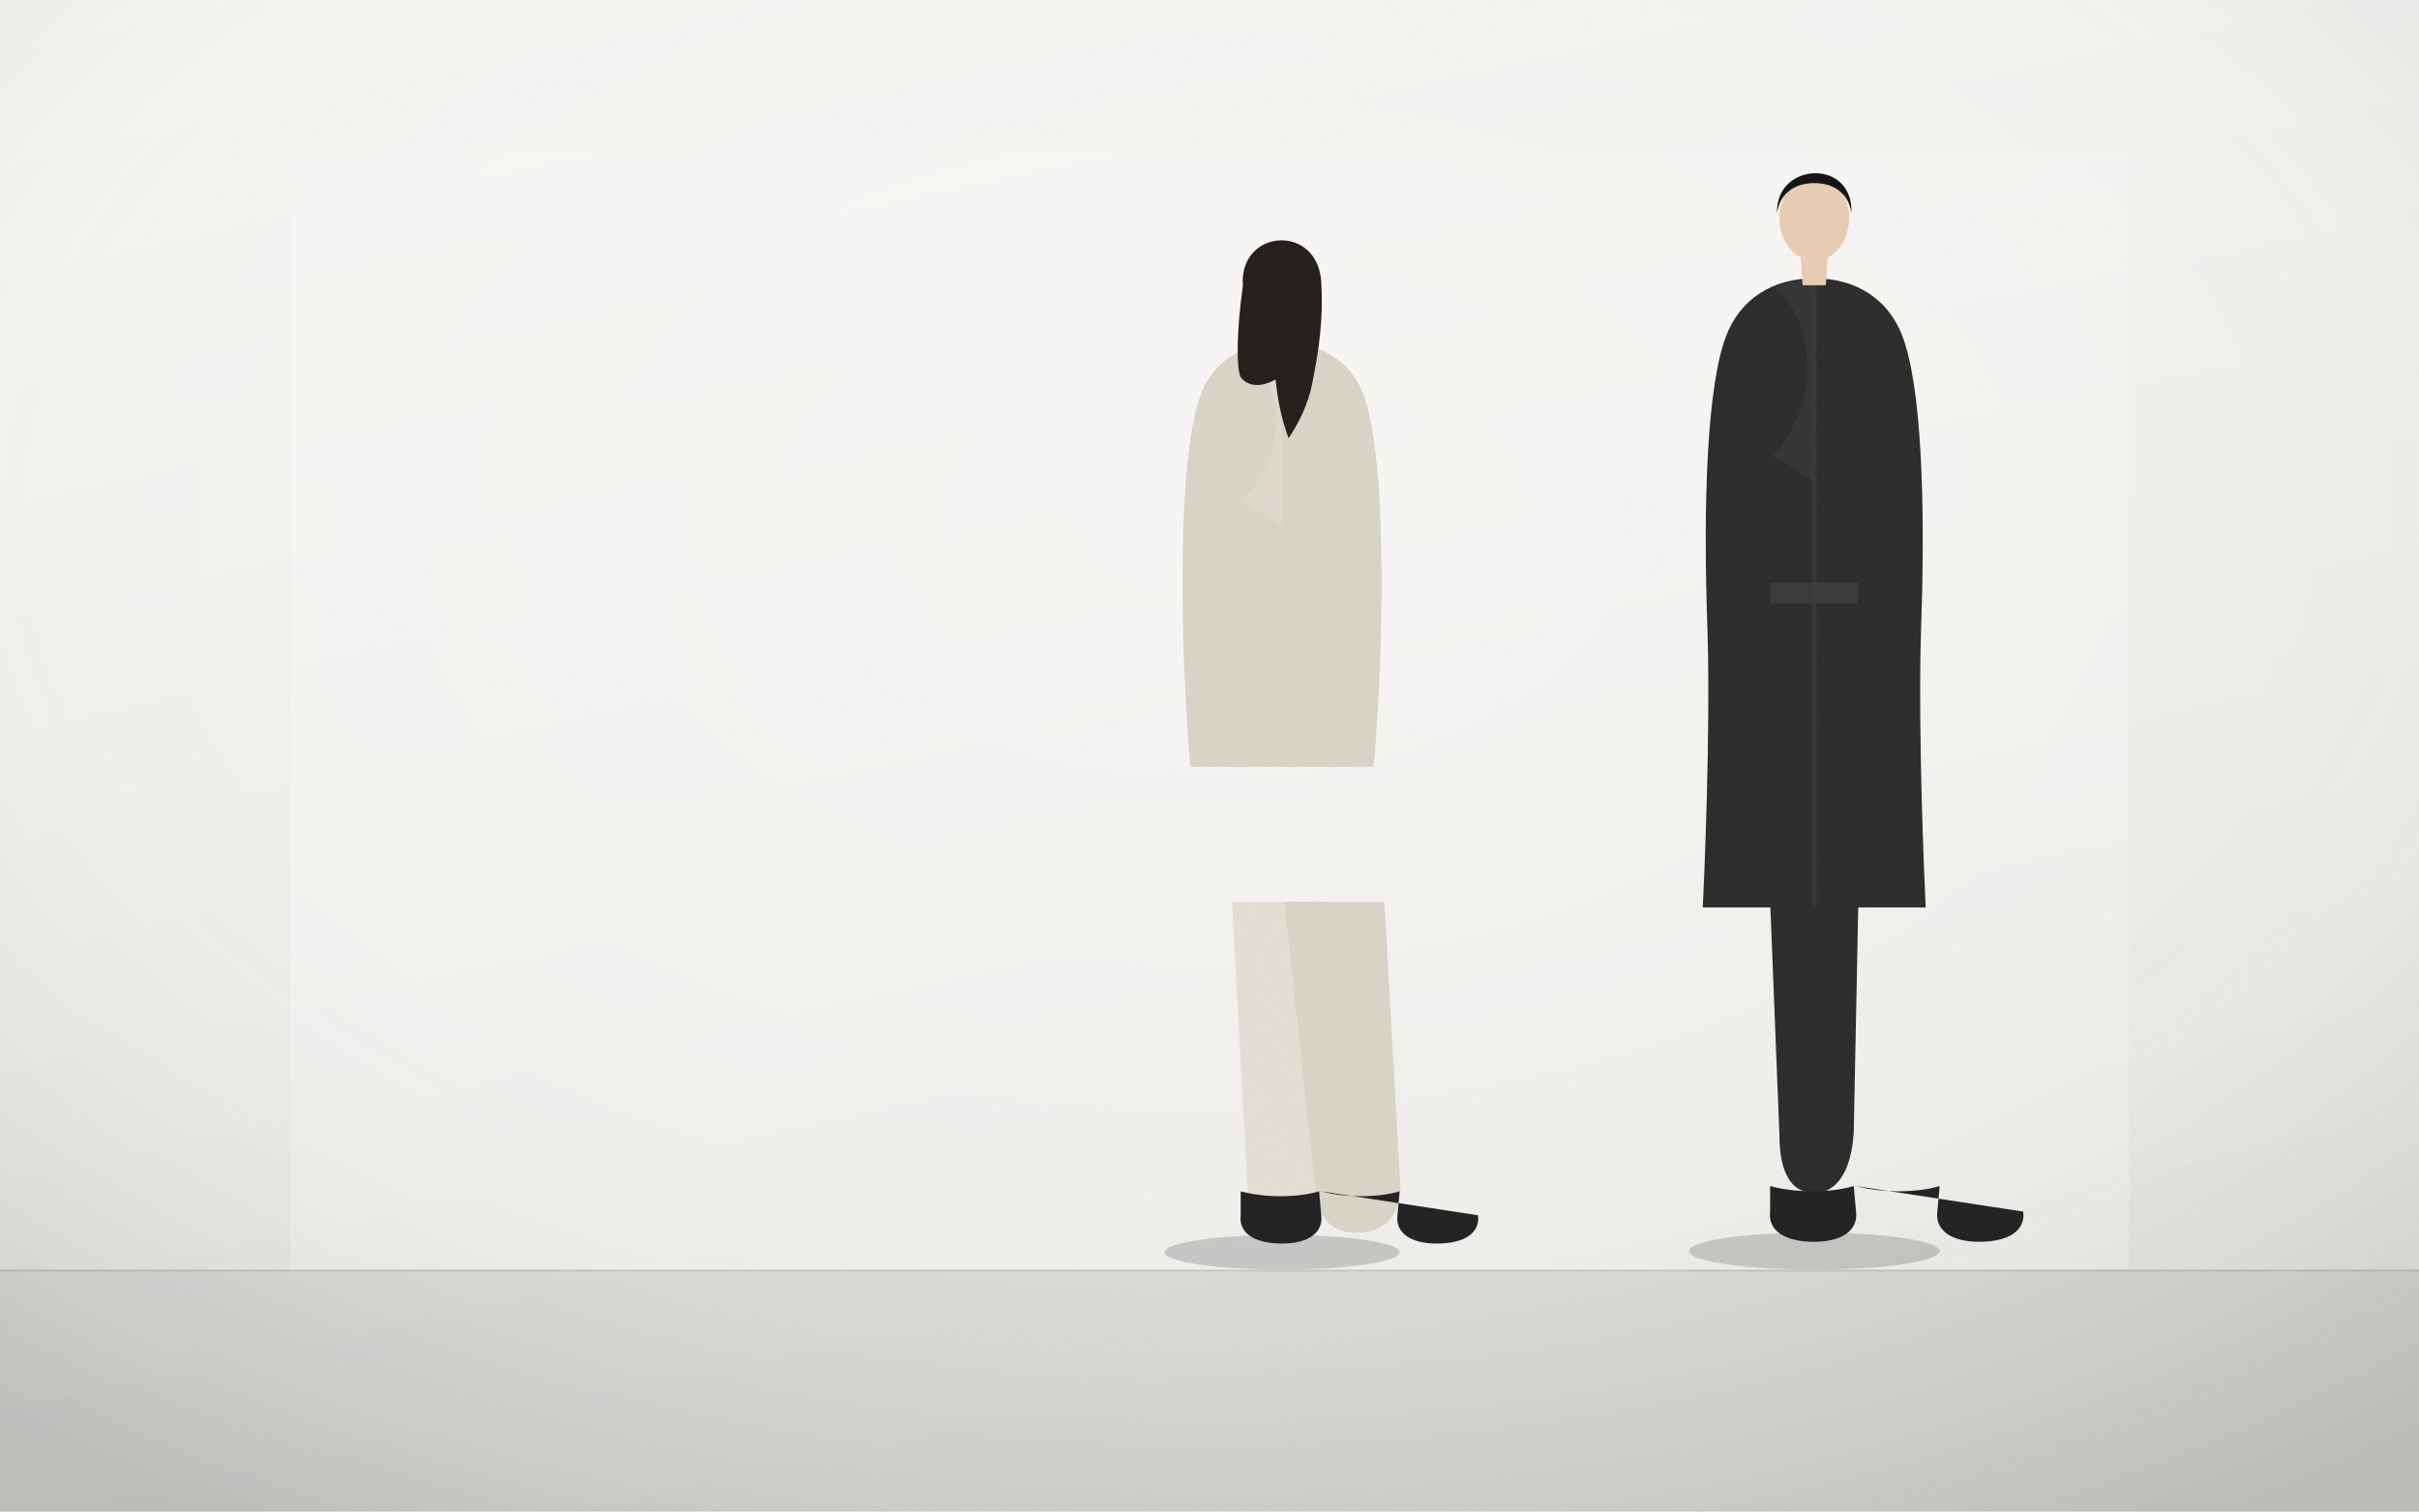
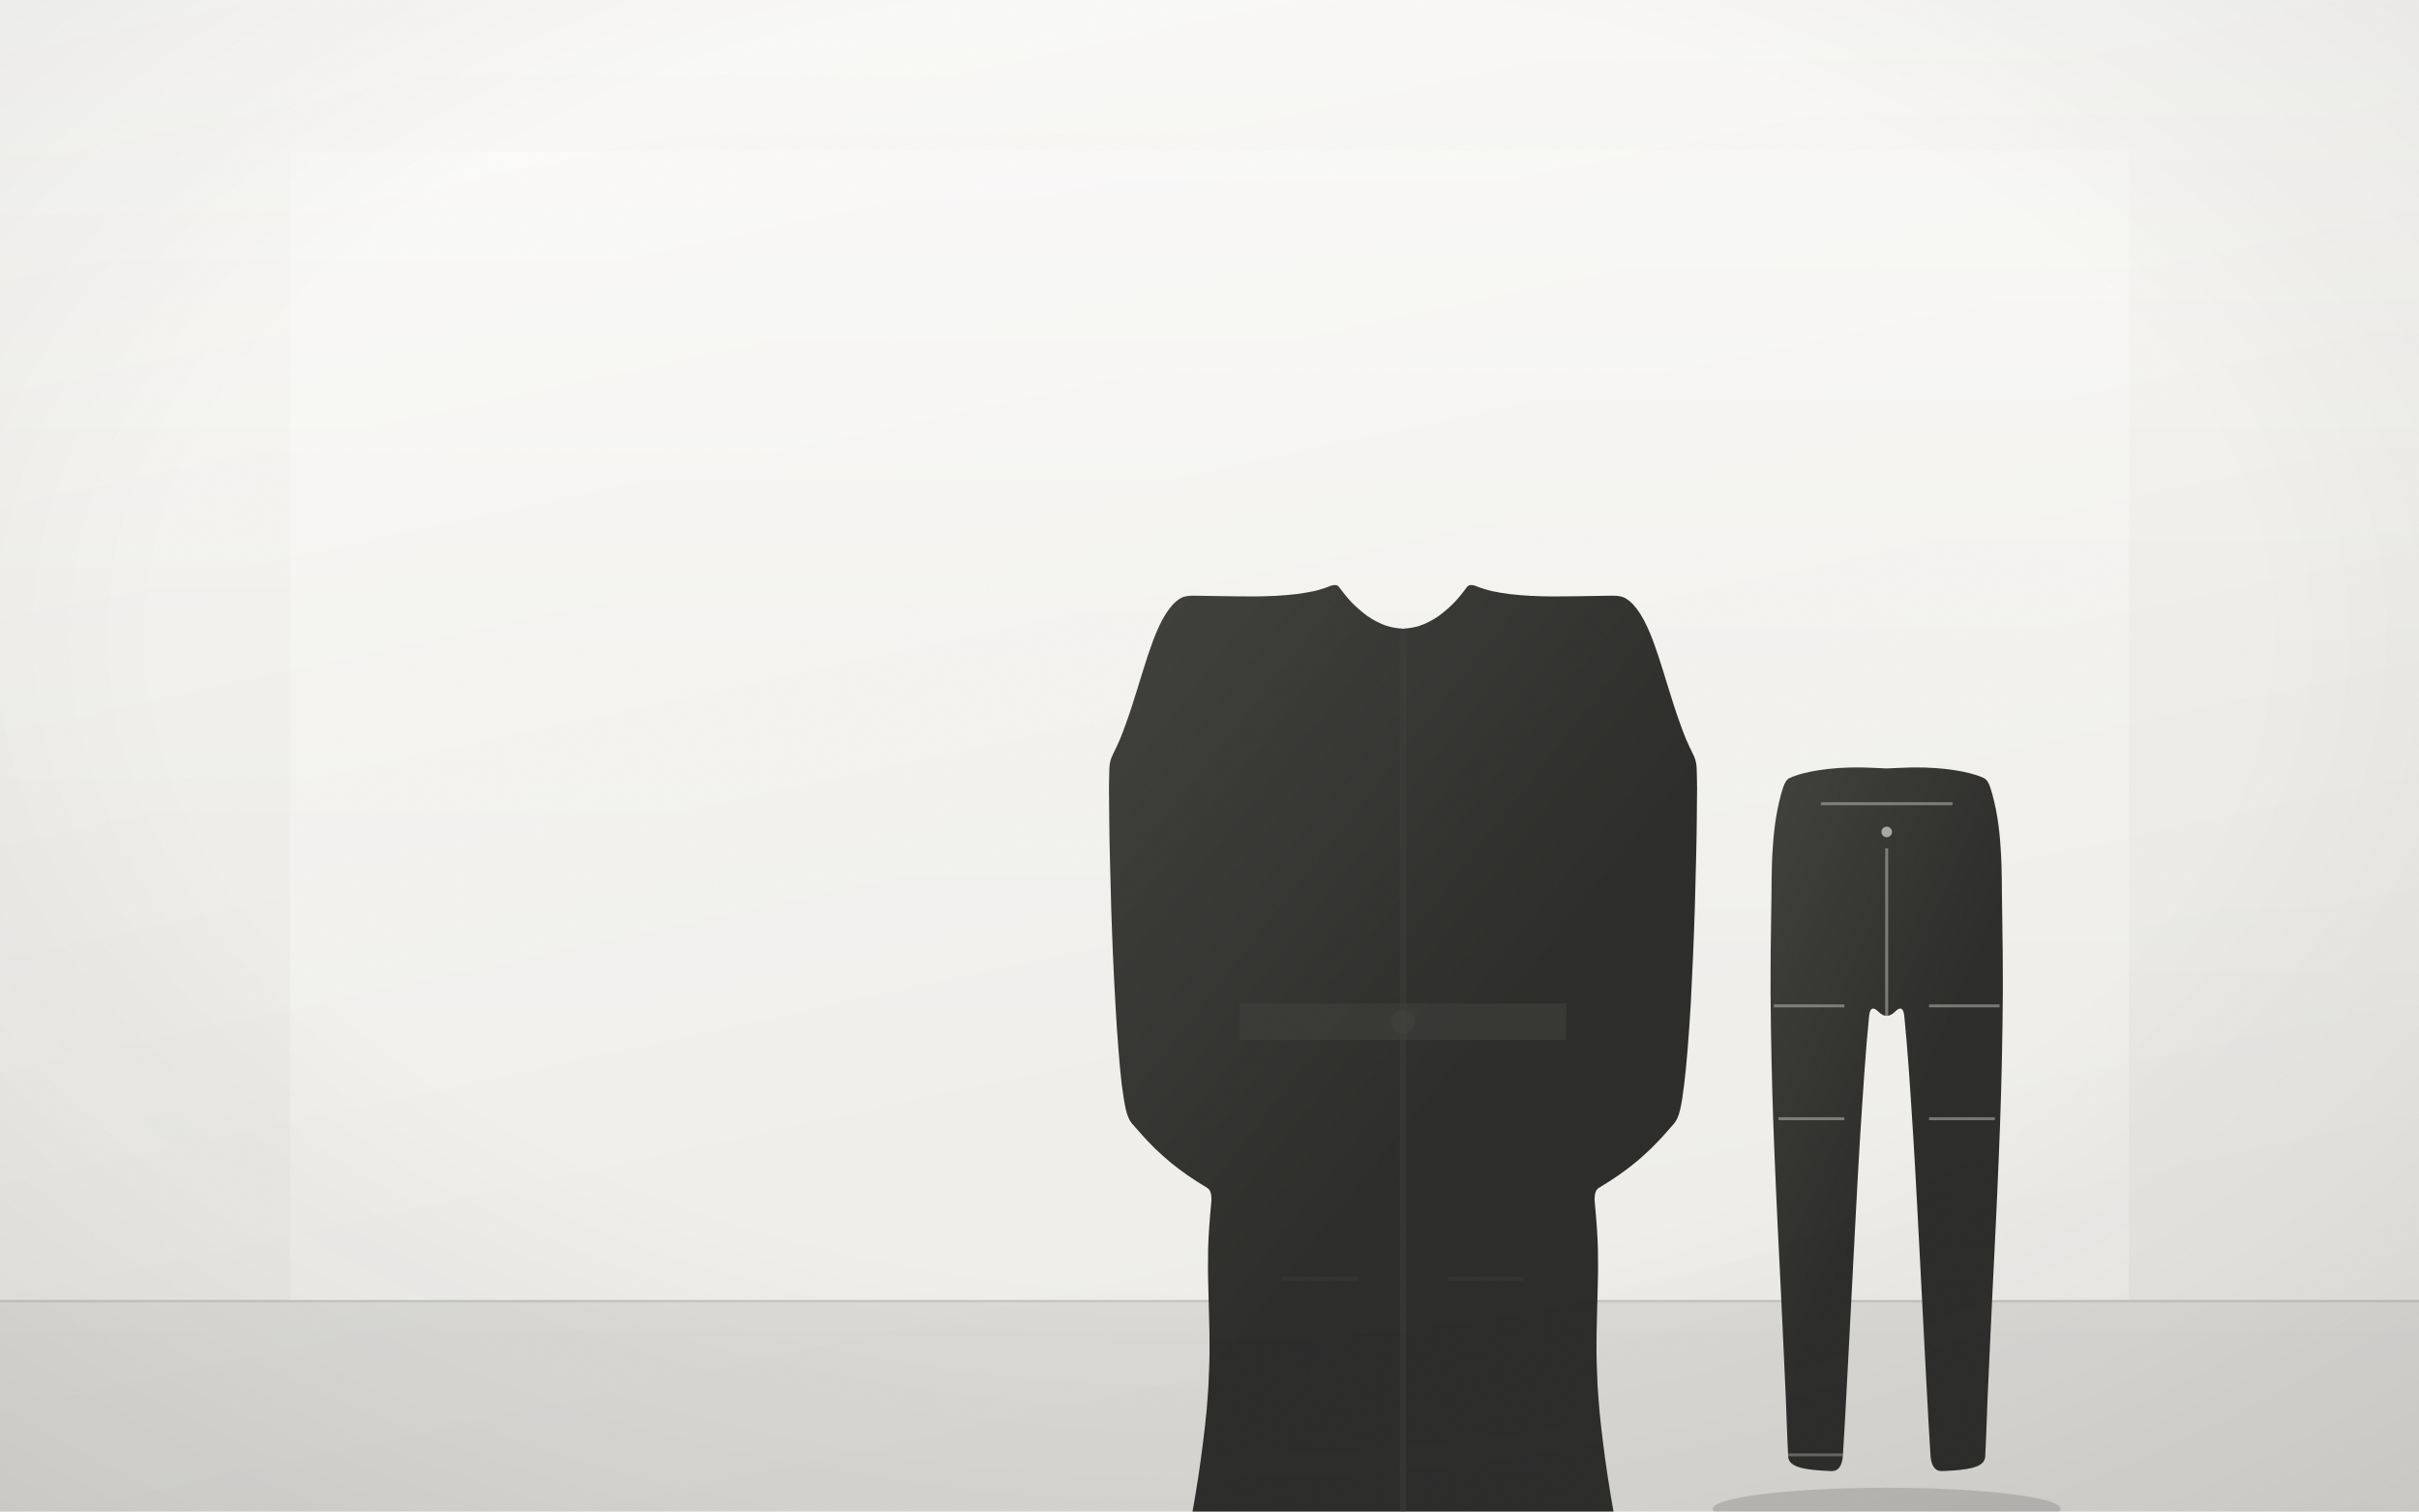
<svg xmlns="http://www.w3.org/2000/svg" viewBox="0 0 2000 1250" width="2000" height="1250" preserveAspectRatio="xMidYMid slice" role="img">
  <defs>
    <linearGradient id="bga41" x1="0" y1="0" x2="0.35" y2="1">
      <stop offset="0" stop-color="#F6F5F2" />
      <stop offset="1" stop-color="#E8E6E1" />
    </linearGradient>
-     <radialGradient id="lita41" cx="0.5" cy="0.34" r="0.78">
-       <stop offset="0" stop-color="#ffffff" stop-opacity="0.34" />
-       <stop offset="0.62" stop-color="#ffffff" stop-opacity="0.06" />
-       <stop offset="1" stop-color="#111111" stop-opacity="0.14" />
+     <linearGradient id="keya41" x1="0" y1="0" x2="0" y2="1">
+       <stop offset="0" stop-color="#ffffff" stop-opacity="0.5" />
+       <stop offset="0.45" stop-color="#ffffff" stop-opacity="0.1" />
+       <stop offset="1" stop-color="#ffffff" stop-opacity="0" />
+     </linearGradient>
+     <radialGradient id="viga41" cx="0.5" cy="0.42" r="0.78">
+       <stop offset="0.55" stop-color="#111111" stop-opacity="0" />
+       <stop offset="1" stop-color="#111111" stop-opacity="0.09" />
    </radialGradient>
-     <linearGradient id="faba41" x1="0.2" y1="0" x2="0.8" y2="1">
+     <linearGradient id="faba41" x1="0.12" y1="0" x2="0.88" y2="1">
      <stop offset="0" stop-color="#3E3E3B" />
+       <stop offset="0.55" stop-color="#2C2C2A" />
+       <stop offset="1" stop-color="#2C2C2A" />
+     </linearGradient>
+     <linearGradient id="figFIG" x1="0.1" y1="0" x2="0.9" y2="1">
+       <stop offset="0" stop-color="#3E3E3B" />
+       <stop offset="0.6" stop-color="#2C2C2A" />
      <stop offset="1" stop-color="#2C2C2A" />
    </linearGradient>
    <filter id="graina41" x="0" y="0" width="100%" height="100%">
      <feTurbulence type="fractalNoise" baseFrequency="0.85" numOctaves="3" stitchTiles="stitch" />
      <feColorMatrix type="saturate" values="0" />
      <feComponentTransfer>
        <feFuncA type="linear" slope="0.5" />
      </feComponentTransfer>
    </filter>
  </defs>
  <g id="art">
    <rect width="2000" height="1250" fill="url(#bga41)" />
-     <rect width="2000" height="1250" fill="url(#lita41)" />
-     <rect x="0" y="1050" width="2000" height="200" fill="#111111" opacity="0.07" />
-     <rect x="0" y="1050" width="2000" height="1.5" fill="#111111" opacity="0.12" />
-     <rect x="240" y="125" width="1520" height="925" fill="#ffffff" opacity="0.22" />
-     <g transform="translate(925.0 169.8) scale(0.9)">
-       <g>
-         <ellipse cx="150" cy="962" rx="108" ry="16" fill="#111111" opacity="0.18" />
-         <path fill="#E3DED3" d="M104 640h92l-4 250c-2 34-16 54-40 54-22 0-34-16-34-46z" />
-         <path fill="#D8D3C7" d="M152 640h92l14 250c4 34-10 54-40 54-24 0-38-16-38-46z" />
-         <path fill="#D8D3C7" d="M150 126c-34 0-62 16-74 46-16 40-20 138-16 250 2 44 4 76 6 94h168c2-18 4-50 6-94 4-112 0-210-16-250-12-30-40-46-74-46z" />
-         <path fill="#E3DED3" opacity="0.5" d="M150 126c-12 0-24 3-34 8 20 16 28 40 28 68s-14 52-32 70c16 8 30 16 38 22V126z" />
-         <path d="M138 100h24l-2 30h-20z" fill="#D8B294" />
-         <ellipse cx="150" cy="72" rx="30" ry="37" fill="#D8B294" />
-         <path fill="#241E1B" d="M114 74c-4-52 68-58 72-4 2 34-2 62-8 92-4 22-14 40-22 52-6-16-10-34-12-54-14 8-26 6-32-2-4-8-4-42 2-84z" />
-         <path fill="#222222" d="M112 906c22 6 52 6 72 0l2 22c2 16-12 26-36 26-26 0-40-10-38-26z" />
-         <path fill="#222222" d="M186 906c22 6 52 6 72 0l-2 22c-2 16 12 26 36 26 26 0 40-10 38-26z" />
+     <rect width="2000" height="1250" fill="url(#keya41)" />
+     <rect x="0" y="1075" width="2000" height="175" fill="#000000" opacity="0.055" />
+     <rect x="0" y="1075" width="2000" height="2" fill="#000000" opacity="0.1" />
+     <path fill="#ffffff" opacity="0.26" d="M240 1075 V125 H1760 V1075 Z" />
+     <g transform="translate(660.0 175.0) scale(1.250)">
+       <ellipse cx="400" cy="912" rx="148" ry="18" fill="#111111" opacity="0.16" />
+       <defs>
+         <clipPath id="cl29">
+           <path d="M400.0 276.0Q400.0 276.0 403.6 275.6Q407.2 275.2 410.7 274.1Q414.1 273.0 417.3 271.3Q420.5 269.7 423.5 267.6Q426.4 265.5 429.1 263.1Q431.8 260.8 434.2 258.3Q436.5 255.8 438.6 253.2Q440.6 250.7 442.3 248.4Q444.0 246.0 448.7 247.9Q453.4 249.8 459.0 251.1Q464.7 252.3 471.0 253.1Q477.4 253.8 484.2 254.2Q491.0 254.5 498.0 254.6Q505.0 254.6 511.9 254.5Q518.8 254.4 525.4 254.3Q532.0 254.1 538.0 254.1Q544.0 254.0 546.8 255.6Q549.6 257.2 552.1 259.8Q554.6 262.5 556.9 266.1Q559.1 269.6 561.2 274.0Q563.2 278.3 565.1 283.2Q566.9 288.1 568.7 293.4Q570.5 298.8 572.2 304.4Q574.0 310.0 575.7 315.7Q577.5 321.4 579.3 327.1Q581.1 332.8 583.1 338.2Q585.0 343.7 587.1 348.8Q589.3 353.9 591.6 358.5Q594.0 363.0 594.2 367.7Q594.4 372.4 594.5 381.5Q594.5 390.6 594.3 403.0Q594.2 415.5 593.8 430.2Q593.5 445.0 593.0 461.0Q592.5 477.0 591.8 493.2Q591.1 509.4 590.3 524.7Q589.4 540.0 588.3 553.4Q587.3 566.7 586.0 577.1Q584.8 587.4 583.4 593.7Q582.0 600.0 579.4 603.2Q576.7 606.3 574.1 609.2Q571.6 612.1 569.0 614.8Q566.5 617.4 564.0 619.9Q561.4 622.4 558.8 624.7Q556.3 627.0 553.6 629.2Q550.9 631.4 548.1 633.5Q545.3 635.6 542.3 637.7Q539.3 639.7 536.1 641.8Q532.9 643.8 529.5 645.9Q526.0 648.0 526.9 656.3Q527.7 664.5 528.2 671.9Q528.7 679.2 528.9 685.9Q529.0 692.5 529.0 698.7Q529.0 704.9 528.8 710.9Q528.7 716.8 528.5 722.8Q528.3 728.7 528.2 734.9Q528.0 741.0 528.0 747.6Q527.9 754.1 528.1 761.4Q528.3 768.6 528.7 776.7Q529.2 784.8 530.0 794.0Q530.9 803.2 532.2 813.7Q533.5 824.2 535.3 836.3Q537.1 848.3 539.6 862.2Q542.0 876.0 533.7 878.5Q525.3 880.9 517.3 883.0Q509.3 885.0 501.5 886.6Q493.8 888.3 486.4 889.5Q479.0 890.8 471.8 891.8Q464.7 892.8 457.8 893.4Q450.9 894.1 444.2 894.6Q437.6 895.1 431.1 895.4Q424.7 895.6 418.4 895.8Q412.2 895.9 406.1 896.0Q400.0 896.0 393.9 896.0Q387.8 895.9 381.6 895.8Q375.3 895.6 368.9 895.4Q362.4 895.1 355.8 894.6Q349.1 894.1 342.2 893.4Q335.3 892.8 328.2 891.8Q321.0 890.8 313.6 889.5Q306.2 888.3 298.5 886.6Q290.7 885.0 282.7 883.0Q274.7 880.9 266.3 878.5Q258.0 876.0 260.4 862.2Q262.9 848.3 264.7 836.3Q266.5 824.2 267.8 813.7Q269.1 803.2 270.0 794.0Q270.8 784.8 271.3 776.7Q271.7 768.6 271.9 761.4Q272.1 754.1 272.0 747.6Q272.0 741.0 271.8 734.9Q271.7 728.7 271.5 722.8Q271.3 716.8 271.2 710.9Q271.0 704.9 271.0 698.7Q271.0 692.5 271.1 685.9Q271.3 679.2 271.8 671.9Q272.3 664.5 273.1 656.3Q274.0 648.0 270.5 645.9Q267.1 643.8 263.9 641.8Q260.7 639.7 257.7 637.7Q254.7 635.6 251.9 633.5Q249.1 631.4 246.4 629.2Q243.8 627.0 241.2 624.7Q238.6 622.4 236.0 619.9Q233.5 617.4 231.0 614.8Q228.4 612.1 225.9 609.2Q223.3 606.3 220.6 603.2Q218.0 600.0 216.6 593.7Q215.2 587.4 213.9 577.1Q212.7 566.7 211.7 553.4Q210.6 540.0 209.8 524.7Q208.9 509.4 208.2 493.2Q207.5 477.0 207.0 461.0Q206.5 445.0 206.2 430.2Q205.8 415.5 205.7 403.0Q205.5 390.6 205.5 381.5Q205.6 372.4 205.8 367.7Q206.0 363.0 208.4 358.5Q210.7 353.9 212.9 348.8Q215.0 343.7 216.9 338.2Q218.9 332.8 220.7 327.1Q222.5 321.4 224.3 315.7Q226.0 310.0 227.8 304.4Q229.5 298.8 231.3 293.4Q233.1 288.1 234.9 283.2Q236.8 278.3 238.8 274.0Q240.9 269.6 243.1 266.1Q245.4 262.5 247.9 259.8Q250.4 257.2 253.2 255.6Q256.0 254.0 262.0 254.1Q268.0 254.1 274.6 254.3Q281.2 254.4 288.1 254.5Q295.0 254.6 302.0 254.6Q309.0 254.5 315.8 254.2Q322.6 253.8 329.0 253.1Q335.3 252.3 341.0 251.1Q346.6 249.8 351.3 247.9Q356.0 246.0 357.7 248.4Q359.4 250.7 361.4 253.2Q363.5 255.8 365.8 258.3Q368.2 260.8 370.9 263.1Q373.6 265.5 376.5 267.6Q379.5 269.7 382.7 271.3Q385.9 273.0 389.3 274.1Q392.8 275.2 396.4 275.6Z" />
+         </clipPath>
+       </defs>
+       <path fill="url(#faba41)" d="M400.0 276.0Q400.0 276.0 403.6 275.6Q407.2 275.2 410.7 274.1Q414.1 273.0 417.3 271.3Q420.5 269.7 423.5 267.6Q426.4 265.5 429.1 263.1Q431.8 260.8 434.2 258.3Q436.5 255.8 438.6 253.2Q440.6 250.7 442.3 248.4Q444.0 246.0 448.7 247.9Q453.4 249.8 459.0 251.1Q464.7 252.3 471.0 253.1Q477.4 253.8 484.2 254.2Q491.0 254.5 498.0 254.6Q505.0 254.6 511.9 254.5Q518.8 254.4 525.4 254.3Q532.0 254.1 538.0 254.1Q544.0 254.0 546.8 255.6Q549.6 257.2 552.1 259.8Q554.6 262.5 556.9 266.1Q559.1 269.6 561.2 274.0Q563.2 278.3 565.1 283.2Q566.9 288.1 568.7 293.4Q570.5 298.8 572.2 304.4Q574.0 310.0 575.7 315.7Q577.5 321.4 579.3 327.1Q581.1 332.8 583.1 338.2Q585.0 343.7 587.1 348.8Q589.3 353.9 591.6 358.5Q594.0 363.0 594.2 367.7Q594.4 372.4 594.5 381.5Q594.5 390.6 594.3 403.0Q594.2 415.5 593.8 430.2Q593.5 445.0 593.0 461.0Q592.5 477.0 591.8 493.2Q591.1 509.4 590.3 524.7Q589.4 540.0 588.3 553.4Q587.3 566.7 586.0 577.1Q584.8 587.4 583.4 593.7Q582.0 600.0 579.4 603.2Q576.7 606.3 574.1 609.2Q571.6 612.1 569.0 614.8Q566.5 617.4 564.0 619.9Q561.4 622.4 558.8 624.7Q556.3 627.0 553.6 629.2Q550.9 631.4 548.1 633.5Q545.3 635.6 542.3 637.7Q539.3 639.7 536.1 641.8Q532.9 643.8 529.5 645.9Q526.0 648.0 526.9 656.3Q527.7 664.5 528.2 671.9Q528.7 679.2 528.9 685.9Q529.0 692.5 529.0 698.7Q529.0 704.9 528.8 710.9Q528.7 716.8 528.5 722.8Q528.3 728.7 528.2 734.9Q528.0 741.0 528.0 747.6Q527.9 754.1 528.1 761.4Q528.3 768.6 528.7 776.7Q529.2 784.8 530.0 794.0Q530.9 803.2 532.2 813.7Q533.5 824.2 535.3 836.3Q537.1 848.3 539.6 862.2Q542.0 876.0 533.7 878.5Q525.3 880.9 517.3 883.0Q509.3 885.0 501.5 886.6Q493.8 888.3 486.4 889.5Q479.0 890.8 471.8 891.8Q464.7 892.8 457.8 893.4Q450.9 894.1 444.2 894.6Q437.6 895.1 431.1 895.4Q424.7 895.6 418.4 895.8Q412.2 895.9 406.1 896.0Q400.0 896.0 393.9 896.0Q387.8 895.9 381.6 895.8Q375.3 895.6 368.9 895.4Q362.4 895.1 355.8 894.6Q349.1 894.1 342.2 893.4Q335.3 892.8 328.2 891.8Q321.0 890.8 313.6 889.5Q306.2 888.3 298.5 886.6Q290.7 885.0 282.7 883.0Q274.7 880.9 266.3 878.5Q258.0 876.0 260.4 862.2Q262.9 848.3 264.7 836.3Q266.5 824.2 267.8 813.7Q269.1 803.2 270.0 794.0Q270.8 784.8 271.3 776.7Q271.7 768.6 271.9 761.4Q272.1 754.1 272.0 747.6Q272.0 741.0 271.8 734.9Q271.7 728.7 271.5 722.8Q271.3 716.8 271.2 710.9Q271.0 704.9 271.0 698.7Q271.0 692.5 271.1 685.9Q271.3 679.2 271.8 671.9Q272.3 664.5 273.1 656.3Q274.0 648.0 270.5 645.9Q267.1 643.8 263.9 641.8Q260.7 639.7 257.7 637.7Q254.7 635.6 251.9 633.5Q249.1 631.4 246.4 629.2Q243.8 627.0 241.2 624.7Q238.6 622.4 236.0 619.9Q233.5 617.4 231.0 614.8Q228.4 612.1 225.9 609.2Q223.3 606.3 220.6 603.2Q218.0 600.0 216.6 593.7Q215.2 587.4 213.9 577.1Q212.7 566.7 211.7 553.4Q210.6 540.0 209.8 524.7Q208.9 509.4 208.2 493.2Q207.5 477.0 207.0 461.0Q206.5 445.0 206.2 430.2Q205.8 415.5 205.7 403.0Q205.5 390.6 205.5 381.5Q205.6 372.4 205.8 367.7Q206.0 363.0 208.4 358.5Q210.7 353.9 212.9 348.8Q215.0 343.7 216.9 338.2Q218.9 332.8 220.7 327.1Q222.5 321.4 224.3 315.7Q226.0 310.0 227.8 304.4Q229.5 298.8 231.3 293.4Q233.1 288.1 234.9 283.2Q236.8 278.3 238.8 274.0Q240.9 269.6 243.1 266.1Q245.4 262.5 247.9 259.8Q250.4 257.2 253.2 255.6Q256.0 254.0 262.0 254.1Q268.0 254.1 274.6 254.3Q281.2 254.4 288.1 254.5Q295.0 254.6 302.0 254.6Q309.0 254.5 315.8 254.2Q322.6 253.8 329.0 253.1Q335.3 252.3 341.0 251.1Q346.6 249.8 351.3 247.9Q356.0 246.0 357.7 248.4Q359.4 250.7 361.4 253.2Q363.5 255.8 365.8 258.3Q368.2 260.8 370.9 263.1Q373.6 265.5 376.5 267.6Q379.5 269.7 382.7 271.3Q385.9 273.0 389.3 274.1Q392.8 275.2 396.4 275.6Z" />
+       <g clip-path="url(#cl29)">
+         <path fill="none" stroke="#3E3E3B" stroke-width="4" opacity="0.5" d="M400 264v624" />
+         <rect x="292" y="524" width="216" height="24" fill="#3E3E3B" opacity="0.6" />
+         <g fill="#3E3E3B" opacity="0.8">
+           <circle cx="400" cy="536" r="8" />
+         </g>
+         <path fill="none" stroke="#3E3E3B" stroke-width="3" opacity="0.32" d="M320 706h50M430 706h50" />
      </g>
    </g>
-     <g transform="translate(1356.0 111.1) scale(0.96)">
-       <g>
-         <ellipse cx="150" cy="962" rx="108" ry="16" fill="#111111" opacity="0.18" />
-         <path fill="#2C2C2A" d="M112 660h76l-4 200c-2 32-14 52-34 52-20 0-30-18-30-50z" />
-         <path fill="#2C2C2A" d="M150 124c-36 0-64 18-76 50-16 42-20 140-16 252 2 56 0 156-4 240h192c-4-84-6-184-4-240 4-112 0-210-16-252-12-32-40-50-76-50z" />
-         <path fill="#3E3E3B" opacity="0.5" d="M150 124c-12 0-24 3-34 9 20 16 28 40 28 70s-12 54-30 74c14 8 26 16 36 22V124z" />
-         <path fill="none" stroke="#3E3E3B" stroke-width="4" opacity="0.6" d="M150 130v536" />
-         <rect x="112" y="386" width="76" height="18" fill="#3E3E3B" opacity="0.75" />
-         <path d="M138 100h24l-2 30h-20z" fill="#E8CBB2" />
-         <ellipse cx="150" cy="72" rx="30" ry="37" fill="#E8CBB2" />
-         <path fill="#151312" d="M118 68c-2-44 66-48 64 0-2-16-14-26-32-26s-30 10-32 26z" />
-         <path fill="#222222" d="M112 906c22 6 52 6 72 0l2 22c2 16-12 26-36 26-26 0-40-10-38-26z" />
-         <path fill="#222222" d="M186 906c22 6 52 6 72 0l-2 22c-2 16 12 26 36 26 26 0 40-10 38-26z" />
+     <g transform="translate(1171.1 375.0) scale(0.972)">
+       <ellipse cx="400" cy="898" rx="148" ry="18" fill="#111111" opacity="0.16" />
+       <defs>
+         <clipPath id="cl30">
+           <path d="M400.0 268.0Q400.0 268.0 411.1 267.5Q422.2 266.9 431.9 267.2Q441.5 267.5 449.6 268.4Q457.7 269.3 464.2 270.6Q470.7 271.9 475.4 273.4Q480.1 274.9 483.1 276.4Q486.0 278.0 488.0 283.9Q490.0 289.8 491.4 296.1Q492.9 302.4 494.0 309.0Q495.1 315.5 495.8 322.3Q496.5 329.0 496.9 335.7Q497.4 342.5 497.6 349.0Q497.8 355.6 497.9 361.9Q498.0 368.2 498.0 374.1Q498.0 380.0 498.3 395.7Q498.6 411.4 498.7 426.6Q498.8 441.9 498.8 456.7Q498.7 471.6 498.5 486.2Q498.3 500.7 498.0 515.0Q497.7 529.4 497.3 543.5Q496.9 557.6 496.4 571.7Q495.9 585.7 495.3 599.7Q494.8 613.8 494.1 627.8Q493.5 641.8 492.8 656.0Q492.1 670.1 491.4 684.5Q490.7 698.8 490.0 713.3Q489.3 727.9 488.6 742.8Q487.9 757.7 487.2 772.9Q486.5 788.2 485.8 803.9Q485.2 819.6 484.6 835.8Q484.0 852.0 483.8 853.9Q483.5 855.8 482.5 857.5Q481.4 859.2 479.1 860.6Q476.8 862.0 472.7 863.1Q468.6 864.1 462.3 864.8Q456.0 865.5 447.0 865.8Q438.0 866.0 437.2 851.8Q436.3 837.6 435.5 822.9Q434.7 808.2 433.9 793.1Q433.1 778.0 432.3 762.7Q431.5 747.4 430.7 731.9Q429.9 716.5 429.1 701.1Q428.3 685.6 427.5 670.3Q426.8 655.0 425.9 639.9Q425.1 624.9 424.3 610.2Q423.5 595.4 422.6 581.2Q421.7 567.0 420.8 553.4Q419.9 539.8 419.0 526.9Q418.1 514.1 417.1 502.1Q416.1 490.1 415.0 479.0Q414.0 468.0 407.0 475.0Q400.0 482.0 393.0 475.0Q386.0 468.0 385.0 479.0Q383.9 490.1 382.9 502.1Q381.9 514.1 381.0 526.9Q380.1 539.8 379.2 553.4Q378.3 567.0 377.4 581.2Q376.5 595.4 375.7 610.2Q374.9 624.9 374.1 639.9Q373.3 655.0 372.5 670.3Q371.7 685.6 370.9 701.1Q370.1 716.5 369.3 731.9Q368.5 747.4 367.7 762.7Q366.9 778.0 366.1 793.1Q365.3 808.2 364.5 822.9Q363.7 837.6 362.8 851.8Q362.0 866.0 353.0 865.8Q344.0 865.5 337.7 864.8Q331.4 864.1 327.3 863.1Q323.3 862.0 320.9 860.6Q318.6 859.2 317.5 857.5Q316.5 855.8 316.2 853.9Q316.0 852.0 315.4 835.8Q314.8 819.6 314.2 803.9Q313.5 788.2 312.8 772.9Q312.1 757.7 311.4 742.8Q310.7 727.9 310.0 713.3Q309.3 698.8 308.6 684.5Q307.9 670.1 307.2 656.0Q306.5 641.8 305.9 627.8Q305.3 613.8 304.7 599.7Q304.1 585.7 303.6 571.7Q303.1 557.6 302.7 543.5Q302.3 529.4 302.0 515.0Q301.7 500.7 301.5 486.2Q301.3 471.6 301.2 456.7Q301.2 441.9 301.3 426.6Q301.4 411.4 301.7 395.7Q302.0 380.0 302.0 374.1Q302.0 368.2 302.1 361.9Q302.2 355.6 302.4 349.0Q302.6 342.5 303.1 335.7Q303.5 329.0 304.2 322.3Q304.9 315.5 306.0 309.0Q307.1 302.4 308.6 296.1Q310.0 289.8 312.0 283.9Q314.0 278.0 316.9 276.4Q319.9 274.9 324.6 273.4Q329.3 271.9 335.8 270.6Q342.3 269.3 350.4 268.4Q358.5 267.5 368.1 267.2Q377.8 266.9 388.9 267.5Z" />
+         </clipPath>
+       </defs>
+       <path fill="url(#faba41)" d="M400.0 268.0Q400.0 268.0 411.1 267.5Q422.2 266.9 431.9 267.2Q441.5 267.5 449.6 268.4Q457.7 269.3 464.2 270.6Q470.7 271.9 475.4 273.4Q480.1 274.9 483.1 276.4Q486.0 278.0 488.0 283.9Q490.0 289.8 491.4 296.1Q492.9 302.4 494.0 309.0Q495.1 315.5 495.8 322.3Q496.5 329.0 496.9 335.7Q497.4 342.5 497.6 349.0Q497.8 355.6 497.9 361.9Q498.0 368.2 498.0 374.1Q498.0 380.0 498.3 395.7Q498.6 411.4 498.7 426.6Q498.8 441.9 498.8 456.7Q498.7 471.6 498.5 486.2Q498.3 500.7 498.0 515.0Q497.7 529.4 497.3 543.5Q496.9 557.6 496.4 571.7Q495.9 585.7 495.3 599.7Q494.8 613.8 494.1 627.8Q493.5 641.8 492.8 656.0Q492.1 670.1 491.4 684.5Q490.7 698.8 490.0 713.3Q489.3 727.9 488.6 742.8Q487.9 757.7 487.2 772.9Q486.5 788.2 485.8 803.9Q485.2 819.6 484.6 835.8Q484.0 852.0 483.8 853.9Q483.5 855.8 482.5 857.5Q481.4 859.2 479.1 860.6Q476.8 862.0 472.7 863.1Q468.6 864.1 462.3 864.8Q456.0 865.5 447.0 865.8Q438.0 866.0 437.2 851.8Q436.3 837.6 435.5 822.9Q434.7 808.2 433.9 793.1Q433.1 778.0 432.3 762.7Q431.5 747.4 430.7 731.9Q429.9 716.5 429.1 701.1Q428.3 685.6 427.5 670.3Q426.8 655.0 425.9 639.9Q425.1 624.9 424.3 610.2Q423.5 595.4 422.6 581.2Q421.7 567.0 420.8 553.4Q419.9 539.8 419.0 526.9Q418.1 514.1 417.1 502.1Q416.1 490.1 415.0 479.0Q414.0 468.0 407.0 475.0Q400.0 482.0 393.0 475.0Q386.0 468.0 385.0 479.0Q383.9 490.1 382.9 502.1Q381.9 514.1 381.0 526.9Q380.1 539.8 379.2 553.4Q378.3 567.0 377.4 581.2Q376.5 595.4 375.7 610.2Q374.9 624.9 374.1 639.9Q373.3 655.0 372.5 670.3Q371.7 685.6 370.9 701.1Q370.1 716.5 369.3 731.9Q368.5 747.4 367.7 762.7Q366.9 778.0 366.1 793.1Q365.3 808.2 364.5 822.9Q363.7 837.6 362.8 851.8Q362.0 866.0 353.0 865.8Q344.0 865.5 337.7 864.8Q331.4 864.1 327.3 863.1Q323.3 862.0 320.9 860.6Q318.6 859.2 317.5 857.5Q316.5 855.8 316.2 853.9Q316.0 852.0 315.4 835.8Q314.8 819.6 314.2 803.9Q313.5 788.2 312.8 772.9Q312.1 757.7 311.4 742.8Q310.7 727.9 310.0 713.3Q309.3 698.8 308.6 684.5Q307.9 670.1 307.2 656.0Q306.5 641.8 305.9 627.8Q305.3 613.8 304.7 599.7Q304.1 585.7 303.6 571.7Q303.1 557.6 302.7 543.5Q302.3 529.4 302.0 515.0Q301.7 500.7 301.5 486.2Q301.3 471.6 301.2 456.7Q301.2 441.9 301.3 426.6Q301.4 411.4 301.7 395.7Q302.0 380.0 302.0 374.1Q302.0 368.2 302.1 361.9Q302.2 355.6 302.4 349.0Q302.6 342.5 303.1 335.7Q303.5 329.0 304.2 322.3Q304.9 315.5 306.0 309.0Q307.1 302.4 308.6 296.1Q310.0 289.8 312.0 283.9Q314.0 278.0 316.9 276.4Q319.9 274.9 324.6 273.4Q329.3 271.9 335.8 270.6Q342.3 269.3 350.4 268.4Q358.5 267.5 368.1 267.2Q377.8 266.9 388.9 267.5Z" />
+       <g clip-path="url(#cl30)">
+         <path fill="none" stroke="#F6F2EC" stroke-width="2.5" opacity="0.3" d="M316 852h56h56" />
+         <g fill="none" stroke="#F6F2EC" stroke-width="2.5" opacity="0.38">
+           <path d="M400 336v512M344 298h112" />
+           <path d="M304 470h60M436 470h60M308 566h56M436 566h56" />
+         </g>
+         <circle cx="400" cy="322" r="4.5" fill="#F6F2EC" opacity="0.6" />
      </g>
    </g>
-     <rect width="2000" height="1250" filter="url(#graina41)" opacity="0.055" />
+     <rect width="2000" height="1250" fill="url(#viga41)" />
+     <rect width="2000" height="1250" filter="url(#graina41)" opacity="0.05" />
  </g>
</svg>
